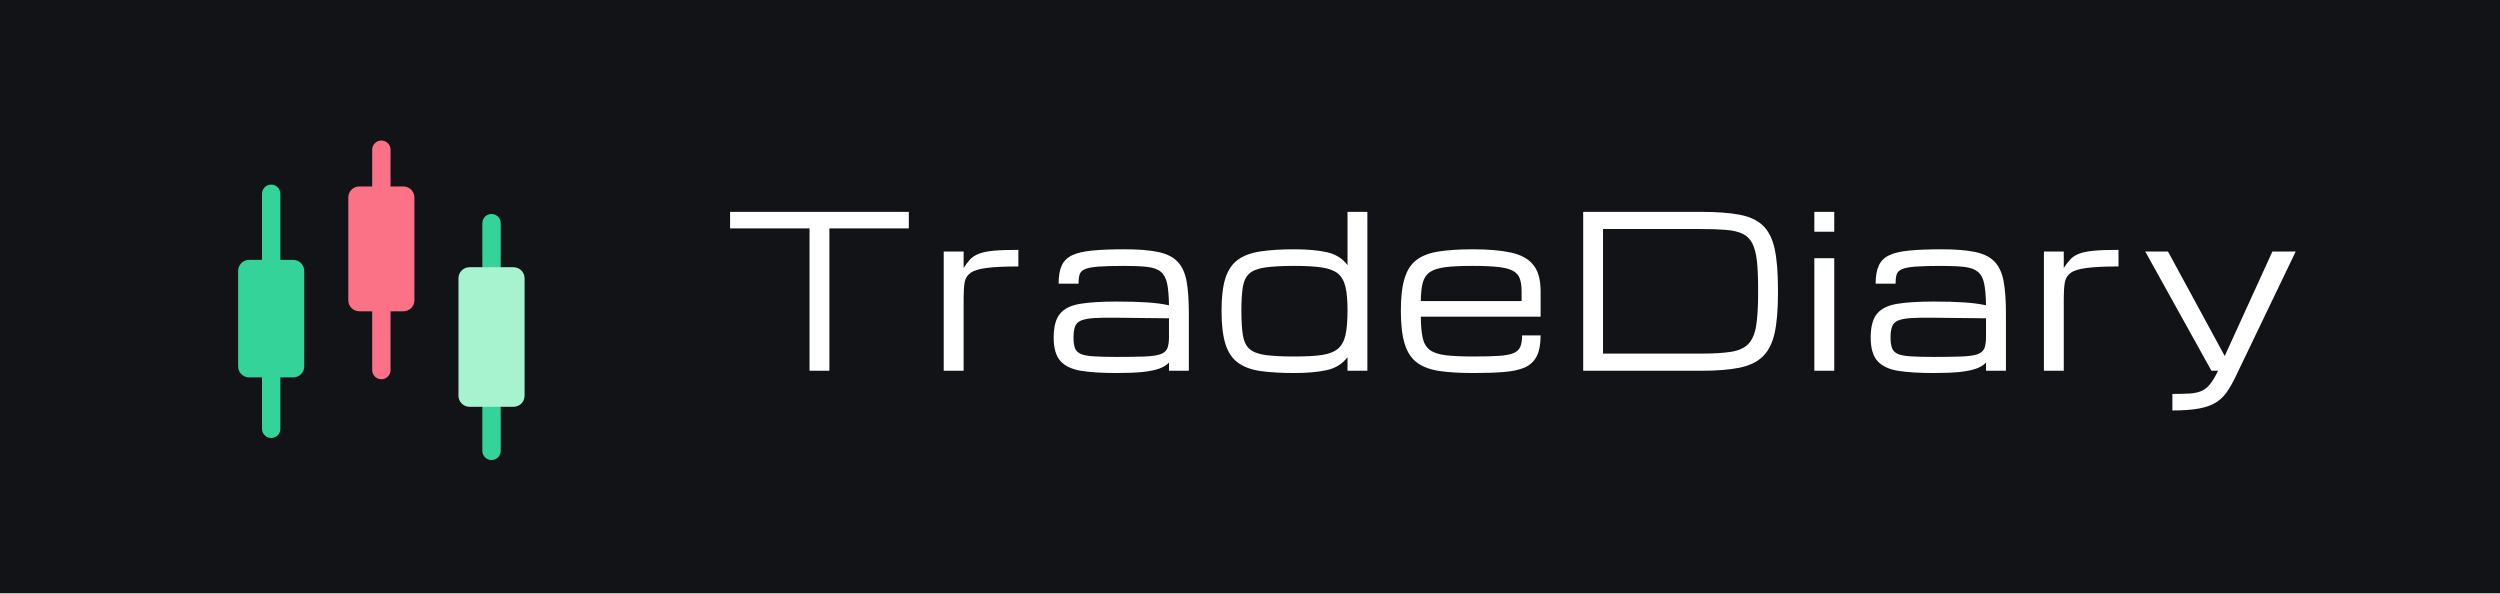
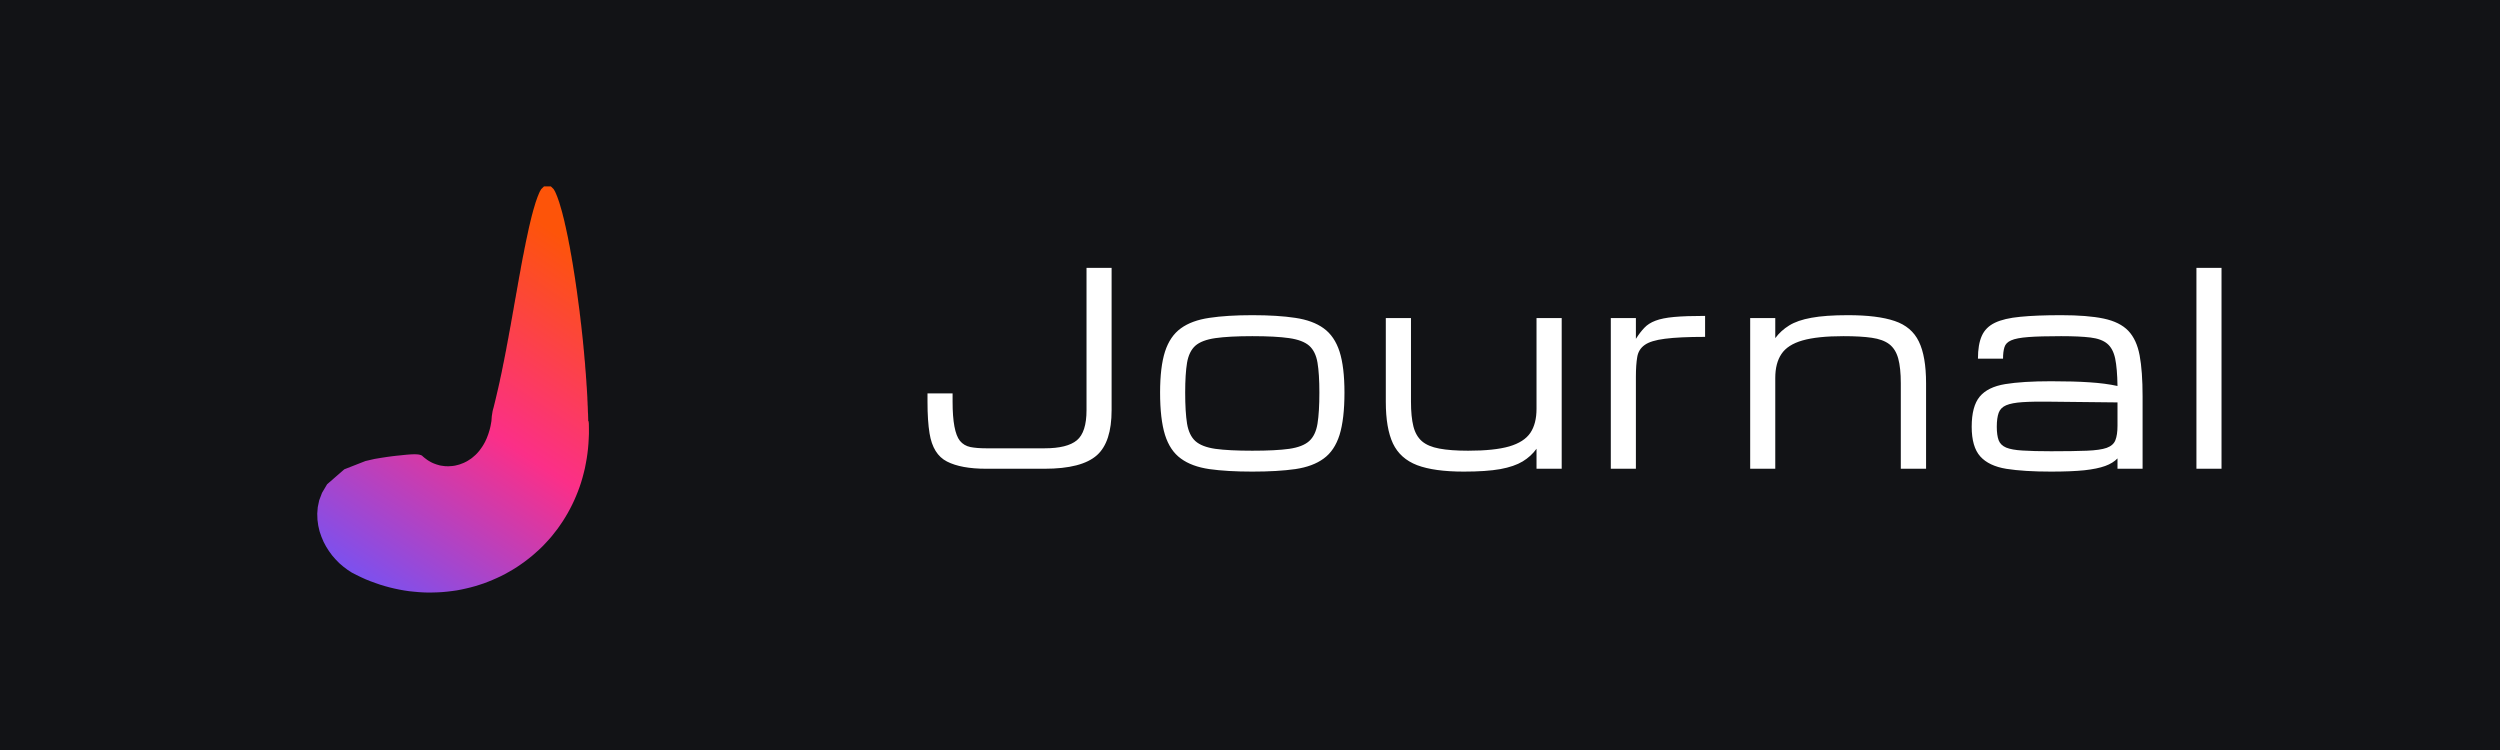
- <svg xmlns="http://www.w3.org/2000/svg" width="354" height="84" viewBox="0 0 354 84" role="img" aria-label="TradeDiary">
-   <rect width="354" height="84" fill="#121316" />
-   <g transform="translate(28 16.00) scale(0.52)">
-     <g stroke-linecap="round">
-       <path d="M20 22V86" stroke="#34d399" stroke-width="5" />
-       <rect x="11" y="40" width="18" height="32" rx="3" fill="#34d399" />
-       <path d="M50 10V70" stroke="#fb7185" stroke-width="5" />
-       <rect x="41" y="20" width="18" height="34" rx="3" fill="#fb7185" />
-       <path d="M80 30V92" stroke="#34d399" stroke-width="5" />
-       <rect x="71" y="42" width="18" height="38" rx="3" fill="#a7f3d0" />
-     </g>
+ <svg xmlns="http://www.w3.org/2000/svg" width="280" height="84" viewBox="0 0 280 84" role="img" aria-label="Journal">
+   <rect width="280" height="84" fill="#121316" />
+   <g transform="translate(28 16.00) scale(0.8125)">
+     <defs>
+       <linearGradient id="g" x1="0.62" y1="0" x2="0.18" y2="1">
+         <stop offset="0" stop-color="#fd5409" />
+         <stop offset="0.5" stop-color="#fb2f88" />
+         <stop offset="1" stop-color="#7652f3" />
+       </linearGradient>
+     </defs>
+     <path d="M40.53 6.00 L40.15 6.37 L39.94 6.73 L39.78 7.10 L39.63 7.47 L39.50 7.84 L39.37 8.21 L39.26 8.58 L39.15 8.95 L39.04 9.32 L38.94 9.70 L38.84 10.07 L38.75 10.44 L38.66 10.81 L38.57 11.19 L38.48 11.56 L38.40 11.93 L38.32 12.30 L38.24 12.68 L38.16 13.05 L38.08 13.42 L38.00 13.80 L37.93 14.17 L37.85 14.54 L37.78 14.92 L37.71 15.29 L37.63 15.66 L37.56 16.03 L37.49 16.41 L37.42 16.78 L37.35 17.15 L37.29 17.52 L37.22 17.89 L37.15 18.26 L37.08 18.63 L37.02 19.00 L36.95 19.37 L36.89 19.73 L36.82 20.10 L36.76 20.47 L36.69 20.83 L36.63 21.20 L36.56 21.56 L36.50 21.92 L36.43 22.29 L36.37 22.65 L36.31 23.01 L36.24 23.37 L36.18 23.72 L36.12 24.08 L36.05 24.44 L35.99 24.79 L35.93 25.15 L35.86 25.50 L35.80 25.85 L35.73 26.20 L35.67 26.55 L35.61 26.89 L35.54 27.24 L35.48 27.58 L35.41 27.93 L35.35 28.27 L35.29 28.61 L35.22 28.94 L35.16 29.28 L35.09 29.61 L35.03 29.94 L34.96 30.28 L34.89 30.60 L34.83 30.93 L34.76 31.26 L34.70 31.58 L34.63 31.90 L34.56 32.22 L34.49 32.53 L34.43 32.85 L34.36 33.16 L34.29 33.47 L34.22 33.78 L34.15 34.08 L34.08 34.38 L34.01 34.68 L33.94 34.98 L33.87 35.28 L33.80 35.57 L33.73 35.86 L33.66 36.14 L33.59 36.43 L33.51 36.71 L33.44 36.99 L33.33 37.68 L33.28 38.35 L33.22 38.69 L33.16 39.02 L33.09 39.33 L33.01 39.63 L32.92 39.92 L32.83 40.20 L32.73 40.46 L32.63 40.72 L32.52 40.96 L32.41 41.20 L32.29 41.42 L32.17 41.63 L32.04 41.84 L31.91 42.03 L31.78 42.21 L31.65 42.39 L31.51 42.56 L31.37 42.72 L31.23 42.87 L31.09 43.01 L30.94 43.14 L30.79 43.27 L30.65 43.39 L30.50 43.51 L30.35 43.61 L30.19 43.71 L30.04 43.81 L29.89 43.90 L29.73 43.98 L29.57 44.06 L29.42 44.13 L29.26 44.19 L29.10 44.25 L28.95 44.31 L28.79 44.36 L28.63 44.40 L28.47 44.44 L28.31 44.48 L28.15 44.51 L28.00 44.53 L27.84 44.55 L27.68 44.56 L27.52 44.57 L27.37 44.58 L27.21 44.58 L27.06 44.57 L26.91 44.57 L26.75 44.55 L26.60 44.53 L26.46 44.51 L26.31 44.49 L26.16 44.46 L26.02 44.42 L25.88 44.38 L25.74 44.34 L25.60 44.29 L25.46 44.24 L25.33 44.19 L25.19 44.13 L25.06 44.07 L24.93 44.00 L24.80 43.93 L24.68 43.86 L24.55 43.78 L24.43 43.70 L24.31 43.61 L24.19 43.52 L24.07 43.43 L23.95 43.33 L23.83 43.23 L23.72 43.12 L23.58 43.05 L23.42 43.00 L23.23 42.96 L23.03 42.94 L22.80 42.93 L22.54 42.93 L22.25 42.94 L21.93 42.96 L21.56 42.99 L21.16 43.03 L20.70 43.08 L20.18 43.13 L19.59 43.20 L18.92 43.29 L18.13 43.41 L17.17 43.57 L15.91 43.86 L13.00 45.00 L13.00 45.00 L10.63 47.06 L9.93 48.24 L9.54 49.27 L9.34 50.22 L9.27 51.11 L9.30 51.96 L9.41 52.77 L9.59 53.55 L9.84 54.28 L10.14 54.99 L10.49 55.65 L10.89 56.28 L11.33 56.88 L11.81 57.43 L12.32 57.95 L12.87 58.42 L13.44 58.85 L14.04 59.24 L14.68 59.57 L15.32 59.88 L15.96 60.17 L16.61 60.43 L17.27 60.67 L17.93 60.90 L18.59 61.10 L19.25 61.28 L19.92 61.44 L20.58 61.58 L21.25 61.70 L21.92 61.80 L22.59 61.87 L23.25 61.93 L23.92 61.97 L24.58 61.99 L25.24 61.98 L25.90 61.96 L26.56 61.92 L27.21 61.86 L27.86 61.78 L28.50 61.69 L29.14 61.57 L29.77 61.43 L30.40 61.28 L31.02 61.11 L31.63 60.92 L32.24 60.72 L32.84 60.49 L33.43 60.25 L34.02 59.99 L34.60 59.72 L35.16 59.43 L35.72 59.12 L36.27 58.80 L36.81 58.46 L37.34 58.10 L37.86 57.73 L38.37 57.34 L38.87 56.94 L39.35 56.52 L39.83 56.09 L40.29 55.65 L40.73 55.19 L41.17 54.71 L41.59 54.23 L41.99 53.72 L42.39 53.21 L42.76 52.68 L43.12 52.15 L43.47 51.59 L43.80 51.03 L44.11 50.46 L44.41 49.87 L44.69 49.28 L44.95 48.68 L45.20 48.06 L45.43 47.44 L45.64 46.81 L45.83 46.17 L46.00 45.52 L46.16 44.87 L46.29 44.20 L46.41 43.54 L46.51 42.86 L46.59 42.18 L46.65 41.50 L46.69 40.81 L46.72 40.11 L46.72 39.41 L46.71 38.71 L46.67 38.32 L46.62 38.41 L46.62 38.08 L46.61 37.75 L46.60 37.42 L46.58 37.09 L46.57 36.75 L46.56 36.42 L46.54 36.08 L46.53 35.74 L46.51 35.41 L46.50 35.06 L46.48 34.72 L46.46 34.38 L46.44 34.04 L46.42 33.69 L46.39 33.34 L46.37 32.99 L46.35 32.65 L46.32 32.30 L46.30 31.94 L46.27 31.59 L46.24 31.24 L46.21 30.88 L46.19 30.53 L46.16 30.17 L46.12 29.81 L46.09 29.45 L46.06 29.09 L46.03 28.73 L45.99 28.37 L45.96 28.01 L45.92 27.64 L45.89 27.28 L45.85 26.92 L45.81 26.55 L45.77 26.18 L45.73 25.82 L45.69 25.45 L45.65 25.08 L45.60 24.71 L45.56 24.34 L45.52 23.97 L45.47 23.60 L45.43 23.22 L45.38 22.85 L45.33 22.48 L45.28 22.11 L45.23 21.73 L45.18 21.36 L45.13 20.98 L45.08 20.61 L45.03 20.23 L44.97 19.86 L44.92 19.48 L44.86 19.10 L44.81 18.73 L44.75 18.35 L44.69 17.97 L44.63 17.60 L44.57 17.22 L44.51 16.84 L44.45 16.47 L44.38 16.09 L44.32 15.71 L44.25 15.33 L44.18 14.96 L44.12 14.58 L44.05 14.20 L43.97 13.83 L43.90 13.45 L43.83 13.07 L43.75 12.70 L43.67 12.32 L43.59 11.95 L43.51 11.57 L43.42 11.20 L43.34 10.82 L43.25 10.45 L43.15 10.07 L43.06 9.70 L42.96 9.33 L42.85 8.96 L42.74 8.58 L42.63 8.21 L42.50 7.84 L42.37 7.47 L42.22 7.10 L42.06 6.73 L41.85 6.37 L41.47 6.00Z" fill="url(#g)" />
  </g>
-   <path transform="translate(102.00 52.50)" fill="#ffffff" d="M12.63 0V-20.16H1.38V-22.5H26.69V-20.16H15.44V0ZM31.63 0V-16.88H34.45V-14.55Q34.92 -15.29 35.39 -15.79Q35.87 -16.29 36.64 -16.58Q37.41 -16.88 38.72 -17Q40.04 -17.12 42.2 -17.12V-14.77Q39.3 -14.77 37.71 -14.56Q36.12 -14.36 35.43 -13.86Q34.74 -13.37 34.59 -12.51Q34.45 -11.65 34.45 -10.31V0ZM56.09 0.32Q53.06 0.32 51.09 0.01Q49.12 -0.31 48.16 -1.38Q47.2 -2.45 47.2 -4.7Q47.2 -7 48.1 -8.08Q49 -9.16 50.96 -9.48Q52.91 -9.8 56.09 -9.8Q58.67 -9.8 60.41 -9.68Q62.16 -9.57 63.53 -9.27Q63.5 -11.22 63.27 -12.34Q63.03 -13.46 62.39 -14Q61.75 -14.55 60.51 -14.7Q59.27 -14.85 57.22 -14.85Q54.88 -14.85 53.55 -14.75Q52.22 -14.65 51.62 -14.38Q51.02 -14.12 50.87 -13.62Q50.72 -13.12 50.72 -12.33H47.9Q47.9 -13.92 48.33 -14.88Q48.77 -15.85 49.81 -16.35Q50.85 -16.85 52.66 -17.02Q54.47 -17.2 57.22 -17.2Q60.18 -17.2 61.99 -16.82Q63.8 -16.44 64.74 -15.45Q65.69 -14.46 66.02 -12.69Q66.34 -10.91 66.34 -8.12V0H63.53V-1.16Q63.03 -0.63 62.16 -0.31Q61.28 0.01 59.82 0.17Q58.36 0.32 56.09 0.32ZM56.09 -1.96Q58.6 -1.96 60.09 -2.02Q61.58 -2.08 62.32 -2.34Q63.06 -2.61 63.3 -3.19Q63.53 -3.78 63.53 -4.83V-7.43L56.09 -7.51Q54.11 -7.54 52.9 -7.46Q51.7 -7.38 51.07 -7.11Q50.44 -6.84 50.22 -6.26Q50.01 -5.68 50.01 -4.7Q50.01 -3.75 50.22 -3.19Q50.44 -2.64 51.07 -2.37Q51.7 -2.11 52.9 -2.04Q54.11 -1.96 56.09 -1.96ZM81.29 0.32Q78.47 0.32 76.49 0.04Q74.51 -0.25 73.3 -1.14Q72.08 -2.02 71.52 -3.79Q70.97 -5.57 70.97 -8.53Q70.97 -11.4 71.52 -13.12Q72.08 -14.85 73.3 -15.73Q74.51 -16.61 76.49 -16.9Q78.47 -17.2 81.29 -17.2Q84 -17.2 85.87 -16.79Q87.74 -16.38 88.81 -14.96V-22.5H91.62V0H88.81V-1.93Q87.74 -0.5 85.87 -0.09Q84 0.32 81.29 0.32ZM88.81 -8.53Q88.81 -10.62 88.52 -11.88Q88.22 -13.14 87.43 -13.78Q86.64 -14.41 85.16 -14.63Q83.68 -14.85 81.29 -14.85Q78.69 -14.85 77.16 -14.63Q75.64 -14.41 74.92 -13.78Q74.2 -13.14 73.99 -11.88Q73.78 -10.62 73.78 -8.53Q73.78 -6.36 73.99 -5.05Q74.2 -3.75 74.92 -3.1Q75.64 -2.45 77.16 -2.23Q78.69 -2.02 81.29 -2.02Q83.68 -2.02 85.16 -2.23Q86.64 -2.45 87.43 -3.1Q88.22 -3.75 88.52 -5.05Q88.81 -6.36 88.81 -8.53ZM116.15 -5.01Q116.15 -3.12 115.59 -2.04Q115.02 -0.95 113.87 -0.45Q112.71 0.04 110.91 0.18Q109.12 0.32 106.64 0.32Q103.82 0.32 101.85 0.04Q99.88 -0.25 98.67 -1.14Q97.46 -2.02 96.91 -3.79Q96.36 -5.57 96.36 -8.53Q96.36 -11.4 96.9 -13.12Q97.43 -14.85 98.63 -15.73Q99.83 -16.61 101.79 -16.9Q103.74 -17.2 106.57 -17.2Q109.81 -17.2 111.93 -16.74Q114.06 -16.29 115.1 -15.01Q116.15 -13.74 116.15 -11.28V-7.66H99.19Q99.2 -5.79 99.45 -4.66Q99.7 -3.53 100.45 -2.96Q101.2 -2.39 102.68 -2.2Q104.17 -2.02 106.64 -2.02Q108.87 -2.02 110.24 -2.11Q111.61 -2.2 112.32 -2.5Q113.03 -2.8 113.28 -3.4Q113.53 -4 113.53 -5.01ZM106.57 -14.85Q104.18 -14.85 102.73 -14.68Q101.27 -14.5 100.51 -14Q99.75 -13.49 99.47 -12.5Q99.2 -11.5 99.19 -9.87H113.46V-11.28Q113.46 -12.33 113.21 -13.03Q112.97 -13.73 112.27 -14.13Q111.57 -14.53 110.2 -14.69Q108.83 -14.85 106.57 -14.85ZM122.18 0V-22.5H138.88Q142.18 -22.5 144.3 -22.1Q146.42 -21.71 147.62 -20.57Q148.81 -19.44 149.29 -17.27Q149.76 -15.1 149.76 -11.54V-10.96Q149.76 -7.51 149.29 -5.35Q148.81 -3.19 147.62 -2.03Q146.42 -0.86 144.3 -0.43Q142.18 0 138.88 0ZM124.99 -2.43H138.88Q141.5 -2.43 143.1 -2.68Q144.7 -2.93 145.53 -3.76Q146.37 -4.6 146.66 -6.31Q146.95 -8.03 146.95 -10.96V-11.54Q146.95 -13.97 146.78 -15.56Q146.6 -17.14 146.12 -18.05Q145.65 -18.97 144.75 -19.4Q143.85 -19.83 142.41 -19.95Q140.97 -20.07 138.88 -20.07H124.99ZM154.91 0V-15.94H157.73V0ZM154.91 -19.69V-22.5H157.73V-19.69ZM171.78 0.32Q168.75 0.32 166.78 0.01Q164.81 -0.31 163.85 -1.38Q162.89 -2.45 162.89 -4.7Q162.89 -7 163.79 -8.08Q164.69 -9.16 166.65 -9.48Q168.6 -9.8 171.78 -9.8Q174.36 -9.8 176.1 -9.68Q177.85 -9.57 179.22 -9.27Q179.19 -11.22 178.96 -12.34Q178.73 -13.46 178.08 -14Q177.44 -14.55 176.2 -14.7Q174.96 -14.85 172.91 -14.85Q170.57 -14.85 169.24 -14.75Q167.92 -14.65 167.31 -14.38Q166.71 -14.12 166.56 -13.62Q166.41 -13.12 166.41 -12.33H163.59Q163.59 -13.92 164.03 -14.88Q164.46 -15.85 165.5 -16.35Q166.54 -16.85 168.35 -17.02Q170.16 -17.2 172.91 -17.2Q175.87 -17.2 177.68 -16.82Q179.49 -16.44 180.43 -15.45Q181.38 -14.46 181.71 -12.69Q182.04 -10.91 182.04 -8.12V0H179.22V-1.16Q178.73 -0.63 177.85 -0.31Q176.97 0.01 175.51 0.17Q174.05 0.32 171.78 0.32ZM171.78 -1.96Q174.29 -1.96 175.78 -2.02Q177.28 -2.08 178.02 -2.34Q178.76 -2.61 178.99 -3.19Q179.22 -3.78 179.22 -4.83V-7.43L171.78 -7.51Q169.8 -7.54 168.6 -7.46Q167.39 -7.38 166.76 -7.11Q166.13 -6.84 165.92 -6.26Q165.7 -5.68 165.7 -4.7Q165.7 -3.75 165.92 -3.19Q166.13 -2.64 166.76 -2.37Q167.39 -2.11 168.6 -2.04Q169.8 -1.96 171.78 -1.96ZM187.42 0V-16.88H190.23V-14.55Q190.7 -15.29 191.18 -15.79Q191.65 -16.29 192.42 -16.58Q193.19 -16.88 194.51 -17Q195.83 -17.12 197.98 -17.12V-14.77Q195.08 -14.77 193.49 -14.56Q191.9 -14.36 191.21 -13.86Q190.53 -13.37 190.38 -12.51Q190.23 -11.65 190.23 -10.31V0ZM205.61 5.62V3.28Q207.12 3.28 208.11 3.22Q209.09 3.15 209.76 2.85Q210.43 2.55 210.96 1.88Q211.5 1.2 212.08 0H211.14L201.77 -16.88H204.99L213.02 -2.09L219.77 -16.88H223.07L214.51 0.94Q213.94 2.12 213.33 3Q212.73 3.88 211.81 4.47Q210.9 5.05 209.42 5.34Q207.94 5.62 205.61 5.62Z" />
+   <path transform="translate(102.00 52.50)" fill="#ffffff" d="M8.44 0Q5.64 0 4.06 -0.81Q2.49 -1.61 2.11 -3.96Q1.88 -5.35 1.88 -7.5V-8.44H4.69V-7.5Q4.69 -4.16 5.51 -3.13Q5.96 -2.58 6.69 -2.43Q7.41 -2.29 8.44 -2.29H15Q17.53 -2.29 18.61 -3.19Q19.69 -4.09 19.69 -6.56V-22.5H22.5V-6.56Q22.5 -2.99 20.86 -1.52Q19.16 0 15 0ZM38.26 0.32Q35.43 0.32 33.45 0.04Q31.47 -0.25 30.26 -1.14Q29.04 -2.02 28.48 -3.79Q27.93 -5.57 27.93 -8.53Q27.93 -11.4 28.48 -13.12Q29.04 -14.85 30.26 -15.73Q31.47 -16.61 33.45 -16.9Q35.43 -17.2 38.26 -17.2Q41.1 -17.2 43.07 -16.9Q45.04 -16.61 46.25 -15.73Q47.47 -14.85 48.03 -13.12Q48.58 -11.4 48.58 -8.53Q48.58 -5.57 48.03 -3.79Q47.47 -2.02 46.25 -1.14Q45.04 -0.25 43.07 0.04Q41.1 0.32 38.26 0.32ZM45.77 -8.53Q45.77 -10.62 45.56 -11.88Q45.35 -13.14 44.63 -13.78Q43.91 -14.41 42.39 -14.63Q40.88 -14.85 38.26 -14.85Q35.65 -14.85 34.12 -14.63Q32.6 -14.41 31.88 -13.78Q31.17 -13.14 30.95 -11.88Q30.74 -10.62 30.74 -8.53Q30.74 -6.36 30.95 -5.05Q31.17 -3.75 31.88 -3.1Q32.6 -2.45 34.12 -2.23Q35.65 -2.02 38.26 -2.02Q40.88 -2.02 42.39 -2.23Q43.91 -2.45 44.63 -3.1Q45.35 -3.75 45.56 -5.05Q45.77 -6.36 45.77 -8.53ZM61.94 0.32Q58.63 0.32 56.72 -0.4Q54.82 -1.13 54.01 -2.83Q53.21 -4.54 53.21 -7.5V-16.88H56.03V-7.5Q56.03 -5.83 56.3 -4.75Q56.57 -3.68 57.26 -3.08Q57.95 -2.49 59.2 -2.26Q60.46 -2.02 62.43 -2.02Q65.36 -2.02 67.03 -2.5Q68.7 -2.99 69.4 -4.02Q70.09 -5.05 70.09 -6.71V-16.88H72.91V0H70.09V-2.24Q69.48 -1.39 68.54 -0.82Q67.6 -0.25 66.04 0.04Q64.47 0.32 61.94 0.32ZM78.41 0V-16.88H81.22V-14.55Q81.69 -15.29 82.17 -15.79Q82.64 -16.29 83.41 -16.58Q84.18 -16.88 85.5 -17Q86.82 -17.12 88.97 -17.12V-14.77Q86.07 -14.77 84.48 -14.56Q82.89 -14.36 82.2 -13.86Q81.51 -13.37 81.37 -12.51Q81.22 -11.65 81.22 -10.31V0ZM94.02 0V-16.88H96.83V-14.63Q97.46 -15.48 98.39 -16.05Q99.32 -16.63 100.88 -16.91Q102.44 -17.2 104.97 -17.2Q108.29 -17.2 110.2 -16.55Q112.11 -15.91 112.91 -14.25Q113.72 -12.6 113.72 -9.57V0H110.89V-9.57Q110.89 -11.29 110.6 -12.35Q110.31 -13.4 109.6 -13.95Q108.89 -14.49 107.64 -14.67Q106.4 -14.85 104.48 -14.85Q101.55 -14.85 99.88 -14.37Q98.21 -13.89 97.52 -12.85Q96.83 -11.82 96.83 -10.17V0ZM127.72 0.32Q124.69 0.32 122.72 0.01Q120.75 -0.31 119.79 -1.38Q118.83 -2.45 118.83 -4.7Q118.83 -7 119.73 -8.08Q120.63 -9.16 122.58 -9.48Q124.54 -9.8 127.72 -9.8Q130.3 -9.8 132.04 -9.68Q133.78 -9.57 135.16 -9.27Q135.13 -11.22 134.9 -12.34Q134.66 -13.46 134.02 -14Q133.37 -14.55 132.13 -14.7Q130.9 -14.85 128.85 -14.85Q126.5 -14.85 125.18 -14.75Q123.85 -14.65 123.25 -14.38Q122.65 -14.12 122.5 -13.62Q122.34 -13.12 122.34 -12.33H119.53Q119.53 -13.92 119.96 -14.88Q120.39 -15.85 121.43 -16.35Q122.47 -16.85 124.28 -17.02Q126.09 -17.2 128.85 -17.2Q131.8 -17.2 133.61 -16.82Q135.42 -16.44 136.37 -15.45Q137.31 -14.46 137.64 -12.69Q137.97 -10.91 137.97 -8.12V0H135.16V-1.16Q134.66 -0.63 133.78 -0.31Q132.9 0.01 131.45 0.17Q129.99 0.32 127.72 0.32ZM127.72 -1.96Q130.22 -1.96 131.72 -2.02Q133.21 -2.08 133.95 -2.34Q134.69 -2.61 134.92 -3.19Q135.16 -3.78 135.16 -4.83V-7.43L127.72 -7.51Q125.74 -7.54 124.53 -7.46Q123.32 -7.38 122.69 -7.11Q122.06 -6.84 121.85 -6.26Q121.64 -5.68 121.64 -4.7Q121.64 -3.75 121.85 -3.19Q122.06 -2.64 122.69 -2.37Q123.32 -2.11 124.53 -2.04Q125.74 -1.96 127.72 -1.96ZM144 0V-22.5H146.81V0Z" />
</svg>
